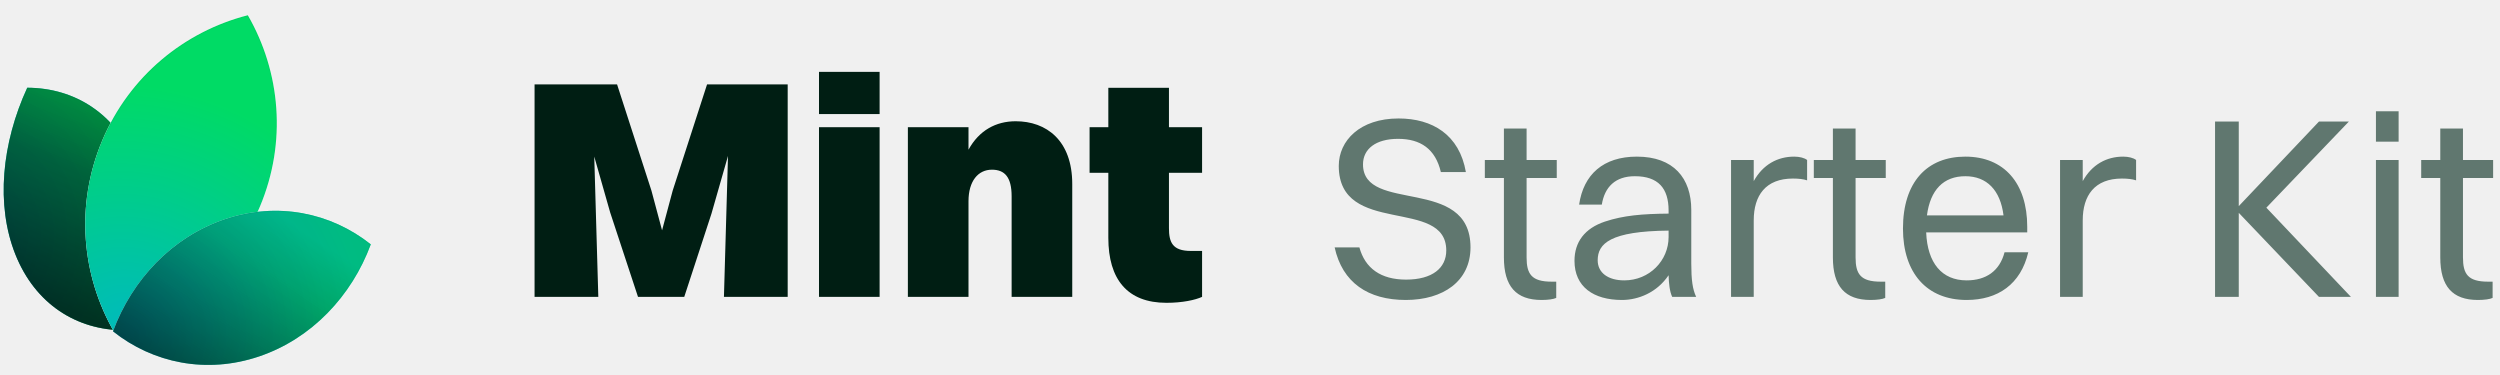
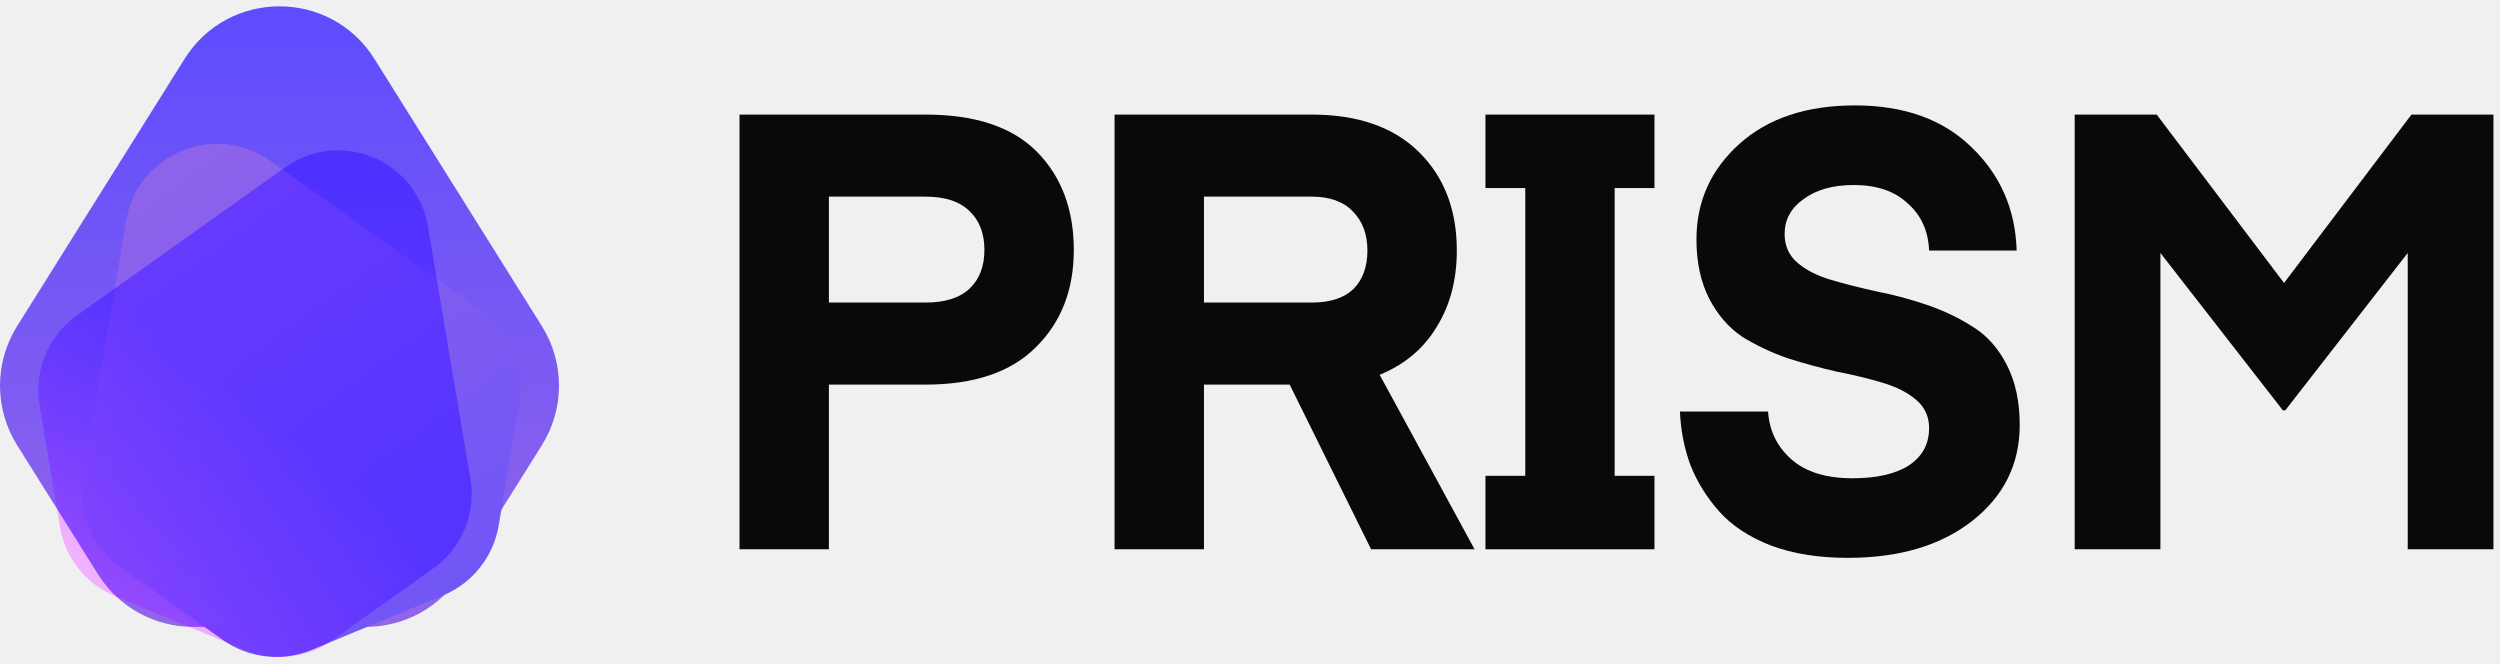
- <svg xmlns="http://www.w3.org/2000/svg" width="160" height="24" viewBox="0 0 160 24" fill="none">
-   <path d="M7.953 21.139C4.896 21.13 2.255 19.458 0.987 16.29C-0.28 13.121 0.109 9.163 1.744 5.615C4.801 5.624 7.442 7.296 8.71 10.465C9.977 13.633 9.588 17.591 7.953 21.139Z" fill="white" />
-   <path d="M7.953 21.139C4.896 21.13 2.255 19.458 0.987 16.29C-0.28 13.121 0.109 9.163 1.744 5.615C4.801 5.624 7.442 7.296 8.71 10.465C9.977 13.633 9.588 17.591 7.953 21.139Z" fill="url(#paint0_radial_115_86)" />
-   <path d="M7.953 21.139C4.896 21.13 2.255 19.458 0.987 16.29C-0.28 13.121 0.109 9.163 1.744 5.615C4.801 5.624 7.442 7.296 8.71 10.465C9.977 13.633 9.588 17.591 7.953 21.139Z" fill="black" fill-opacity="0.5" style="mix-blend-mode:hard-light" />
-   <path d="M7.953 21.139C4.896 21.13 2.255 19.458 0.987 16.29C-0.28 13.121 0.109 9.163 1.744 5.615C4.801 5.624 7.442 7.296 8.71 10.465C9.977 13.633 9.588 17.591 7.953 21.139Z" fill="url(#paint1_linear_115_86)" fill-opacity="0.5" style="mix-blend-mode:hard-light" />
-   <path d="M7.935 21.111C4.897 21.096 2.274 19.431 1.013 16.279C-0.248 13.124 0.136 9.182 1.762 5.643C4.8 5.659 7.423 7.324 8.684 10.476C9.945 13.63 9.561 17.572 7.935 21.111Z" stroke="url(#paint2_linear_115_86)" stroke-opacity="0.05" stroke-width="0.056" />
-   <path d="M7.31 21.257C11.354 20.221 14.884 17.375 16.628 13.236C18.373 9.097 17.945 4.587 15.86 0.976C11.816 2.012 8.287 4.858 6.542 8.998C4.797 13.137 5.225 17.646 7.31 21.257Z" fill="white" />
-   <path d="M7.31 21.257C11.354 20.221 14.884 17.375 16.628 13.236C18.373 9.097 17.945 4.587 15.86 0.976C11.816 2.012 8.287 4.858 6.542 8.998C4.797 13.137 5.225 17.646 7.31 21.257Z" fill="url(#paint3_radial_115_86)" />
-   <path d="M16.602 13.225C14.864 17.349 11.351 20.187 7.324 21.225C5.253 17.624 4.829 13.132 6.568 9.009C8.306 4.885 11.819 2.047 15.846 1.009C17.918 4.61 18.341 9.101 16.602 13.225Z" stroke="url(#paint4_linear_115_86)" stroke-opacity="0.05" stroke-width="0.056" />
-   <path d="M7.234 21.207C9.789 23.237 13.21 23.951 16.577 22.814C19.944 21.677 22.506 18.945 23.73 15.638C21.175 13.608 17.754 12.894 14.387 14.031C11.02 15.168 8.458 17.901 7.234 21.207Z" fill="white" />
-   <path d="M7.234 21.207C9.789 23.237 13.21 23.951 16.577 22.814C19.944 21.677 22.506 18.945 23.73 15.638C21.175 13.608 17.754 12.894 14.387 14.031C11.02 15.168 8.458 17.901 7.234 21.207Z" fill="url(#paint5_radial_115_86)" />
-   <path d="M7.234 21.207C9.789 23.237 13.21 23.951 16.577 22.814C19.944 21.677 22.506 18.945 23.73 15.638C21.175 13.608 17.754 12.894 14.387 14.031C11.02 15.168 8.458 17.901 7.234 21.207Z" fill="black" fill-opacity="0.2" style="mix-blend-mode:hard-light" />
-   <path d="M7.234 21.207C9.789 23.237 13.21 23.951 16.577 22.814C19.944 21.677 22.506 18.945 23.73 15.638C21.175 13.608 17.754 12.894 14.387 14.031C11.02 15.168 8.458 17.901 7.234 21.207Z" fill="url(#paint6_linear_115_86)" fill-opacity="0.5" style="mix-blend-mode:hard-light" />
-   <path d="M16.568 22.787C13.218 23.918 9.814 23.212 7.267 21.198C8.492 17.907 11.044 15.189 14.396 14.058C17.747 12.927 21.15 13.633 23.697 15.648C22.472 18.938 19.92 21.656 16.568 22.787Z" stroke="url(#paint7_linear_115_86)" stroke-opacity="0.05" stroke-width="0.056" />
-   <path d="M34.212 19V5.4H39.492L41.692 12.2L42.372 14.74L43.052 12.2L45.252 5.4H50.412V19H46.332L46.592 9.98L45.532 13.68L43.792 19H40.832L39.052 13.6L38.032 10.02L38.292 19H34.212ZM52.416 7.3V4.6H56.295V7.3H52.416ZM52.416 19V8.14H56.295V19H52.416ZM58.104 19V8.14H61.984V9.58C62.664 8.34 63.744 7.76 65.004 7.76C66.964 7.76 68.624 8.98 68.624 11.78V19H64.744V12.56C64.744 11.34 64.304 10.86 63.484 10.86C62.604 10.86 61.984 11.58 61.984 12.88V19H58.104ZM70.933 15.22V11.06H69.733V8.14H70.933V5.62H74.813V8.14H76.933V11.06H74.813V14.6C74.813 15.5 75.033 16.06 76.213 16.06H76.933V19C76.493 19.2 75.673 19.38 74.653 19.38C72.153 19.38 70.933 17.88 70.933 15.22Z" fill="#001E13" />
-   <path d="M87.232 10.519C87.232 13.687 94.112 11.229 94.112 15.832C94.112 17.994 92.364 19.198 89.971 19.198C87.562 19.198 85.912 18.093 85.417 15.832H87.001C87.364 17.169 88.371 17.895 89.987 17.895C91.671 17.895 92.561 17.152 92.561 16.03C92.561 12.598 85.681 15.155 85.681 10.618C85.681 9.001 87.034 7.582 89.509 7.582C91.671 7.582 93.403 8.621 93.816 11.014H92.215C91.868 9.529 90.912 8.886 89.476 8.886C88.057 8.886 87.232 9.529 87.232 10.519ZM96.25 16.476V11.393H95.029V10.239H96.25V8.226H97.702V10.239H99.632V11.393H97.702V16.476C97.702 17.532 98.015 18.026 99.302 18.026H99.599V19.066C99.434 19.148 99.071 19.198 98.659 19.198C97.025 19.198 96.25 18.323 96.25 16.476ZM102.516 13.093H101.064C101.345 11.162 102.615 10.024 104.76 10.024C107.103 10.024 108.242 11.393 108.242 13.44V16.888C108.242 17.895 108.324 18.521 108.555 19H107.021C106.856 18.654 106.806 18.142 106.79 17.614C106.047 18.72 104.859 19.198 103.803 19.198C101.988 19.198 100.767 18.357 100.767 16.69C100.767 15.486 101.427 14.611 102.714 14.182C103.902 13.786 105.107 13.687 106.79 13.671V13.473C106.79 12.053 106.13 11.278 104.628 11.278C103.374 11.278 102.698 11.971 102.516 13.093ZM102.252 16.657C102.252 17.465 102.929 17.944 103.952 17.944C105.569 17.944 106.79 16.674 106.79 15.172V14.759C103.061 14.793 102.252 15.585 102.252 16.657ZM110.787 19V10.239H112.239V11.591C112.833 10.519 113.774 10.024 114.83 10.024C115.176 10.024 115.49 10.107 115.655 10.239V11.542C115.407 11.46 115.094 11.427 114.747 11.427C112.998 11.427 112.239 12.515 112.239 14.1V19H110.787ZM117.305 16.476V11.393H116.084V10.239H117.305V8.226H118.757V10.239H120.688V11.393H118.757V16.476C118.757 17.532 119.071 18.026 120.358 18.026H120.655V19.066C120.49 19.148 120.127 19.198 119.714 19.198C118.081 19.198 117.305 18.323 117.305 16.476ZM129.809 16.145C129.33 18.192 127.862 19.198 125.865 19.198C123.324 19.198 121.79 17.482 121.79 14.627C121.79 11.658 123.324 10.024 125.783 10.024C128.258 10.024 129.743 11.723 129.743 14.512V14.875H123.275C123.357 16.838 124.281 17.944 125.865 17.944C127.103 17.944 127.977 17.35 128.291 16.145H129.809ZM125.783 11.278C124.38 11.278 123.539 12.152 123.324 13.786H128.225C128.027 12.169 127.152 11.278 125.783 11.278ZM131.843 19V10.239H133.295V11.591C133.889 10.519 134.829 10.024 135.885 10.024C136.232 10.024 136.545 10.107 136.71 10.239V11.542C136.463 11.46 136.149 11.427 135.803 11.427C134.054 11.427 133.295 12.515 133.295 14.1V19H131.843ZM141.763 19V7.78H143.281V13.192L148.413 7.78H150.327L145.047 13.291L150.459 19H148.413L143.281 13.621V19H141.763ZM152.06 9.067V7.12H153.512V9.067H152.06ZM152.06 19V10.239H153.512V19H152.06ZM156.178 16.476V11.393H154.957V10.239H156.178V8.226H157.63V10.239H159.56V11.393H157.63V16.476C157.63 17.532 157.943 18.026 159.23 18.026H159.527V19.066C159.362 19.148 158.999 19.198 158.587 19.198C156.953 19.198 156.178 18.323 156.178 16.476Z" fill="#002719" fill-opacity="0.6" />
+ <svg xmlns="http://www.w3.org/2000/svg" width="98" height="26" viewBox="0 0 98 26" fill="none">
+   <path d="M32.493 11.86H36.285C37.053 11.86 37.629 11.676 38.013 11.308C38.397 10.94 38.589 10.436 38.589 9.796C38.589 9.156 38.397 8.652 38.013 8.284C37.629 7.9 37.053 7.708 36.285 7.708H32.493V11.86ZM32.493 15.076V21.532H28.989V4.492H36.285C38.237 4.492 39.693 4.98 40.653 5.956C41.613 6.932 42.093 8.212 42.093 9.796C42.093 11.364 41.597 12.636 40.605 13.612C39.629 14.588 38.189 15.076 36.285 15.076H32.493Z" fill="#09090B" />
+   <path d="M57.803 21.532H53.747L50.555 15.076H47.195V21.532H43.691V4.492H51.419C53.227 4.492 54.627 4.98 55.619 5.956C56.611 6.932 57.107 8.22 57.107 9.82C57.107 10.972 56.843 11.972 56.315 12.82C55.803 13.668 55.059 14.292 54.083 14.692L57.803 21.532ZM53.051 11.332C53.419 10.964 53.603 10.46 53.603 9.82C53.603 9.18 53.411 8.668 53.027 8.284C52.659 7.9 52.123 7.708 51.419 7.708H47.195V11.86H51.419C52.139 11.86 52.683 11.684 53.051 11.332Z" fill="#09090B" />
+   <path d="M58.23 7.372V4.492H64.855V7.372H63.294V18.652H64.855V21.532H58.23V18.652H59.791V7.372H58.23Z" fill="#09090B" />
+   <path d="M72.621 18.748C73.565 18.748 74.301 18.58 74.829 18.244C75.357 17.892 75.621 17.404 75.621 16.78C75.621 16.332 75.453 15.964 75.117 15.676C74.781 15.388 74.341 15.164 73.797 15.004C73.269 14.844 72.677 14.7 72.021 14.572C71.381 14.428 70.733 14.252 70.077 14.044C69.437 13.82 68.845 13.54 68.301 13.204C67.773 12.852 67.341 12.356 67.005 11.716C66.669 11.06 66.501 10.284 66.501 9.388C66.501 7.9 67.061 6.652 68.181 5.644C69.301 4.636 70.813 4.132 72.717 4.132C74.637 4.132 76.157 4.676 77.277 5.764C78.413 6.852 79.005 8.204 79.053 9.82H75.621C75.589 9.052 75.309 8.436 74.781 7.972C74.269 7.492 73.565 7.252 72.669 7.252C71.853 7.252 71.197 7.436 70.701 7.804C70.205 8.156 69.957 8.612 69.957 9.172C69.957 9.636 70.125 10.012 70.461 10.3C70.797 10.588 71.237 10.812 71.781 10.972C72.325 11.132 72.925 11.284 73.581 11.428C74.237 11.556 74.893 11.732 75.549 11.956C76.205 12.18 76.805 12.468 77.349 12.82C77.893 13.156 78.333 13.652 78.669 14.308C79.005 14.964 79.173 15.748 79.173 16.66C79.173 18.196 78.549 19.452 77.301 20.428C76.069 21.388 74.445 21.868 72.429 21.868C71.293 21.868 70.293 21.708 69.429 21.388C68.565 21.052 67.885 20.604 67.389 20.044C66.893 19.484 66.517 18.876 66.261 18.22C66.021 17.564 65.885 16.868 65.853 16.132H69.309C69.357 16.884 69.661 17.508 70.221 18.004C70.781 18.5 71.581 18.748 72.621 18.748Z" fill="#09090B" />
+   <path d="M84.543 4.492L89.535 11.092L94.528 4.492H97.743V21.532H94.383V9.916L89.584 16.084H89.487L84.688 9.916V21.532H81.328V4.492H84.543Z" fill="#09090B" />
+   <path d="M0.67 17.449L3.843 22.513C4.646 23.794 6.052 24.573 7.564 24.573H14.348C15.861 24.573 17.267 23.795 18.069 22.513L21.243 17.449C22.136 16.023 22.136 14.212 21.243 12.786L14.677 2.308C12.957 -0.438 8.956 -0.438 7.235 2.308L0.67 12.786C-0.223 14.212 -0.223 16.023 0.67 17.449Z" fill="url(#paint0_linear_10235_18547)" />
+   <path d="M20.364 15.75L19.548 20.6C19.341 21.828 18.518 22.862 17.368 23.339L12.21 25.477C11.06 25.953 9.746 25.805 8.732 25.084L4.724 22.233C3.595 21.431 3.024 20.054 3.254 18.688L4.944 8.653C5.387 6.023 8.428 4.762 10.601 6.308L18.895 12.205C20.023 13.008 20.594 14.385 20.364 15.75Z" fill="url(#paint1_linear_10235_18547)" />
+   <g style="mix-blend-mode:hard-light">
+     <path d="M1.548 15.877L2.354 20.666C2.558 21.877 3.371 22.899 4.506 23.369L9.599 25.48C10.734 25.951 12.031 25.804 13.032 25.092L16.99 22.277C18.104 21.485 18.668 20.126 18.441 18.777L16.773 8.87C16.335 6.273 13.333 5.028 11.187 6.554L2.998 12.377C1.884 13.169 1.321 14.528 1.548 15.877Z" fill="url(#paint2_linear_10235_18547)" />
+   </g>
  <defs>
-     <radialGradient id="paint0_radial_115_86" cx="0" cy="0" r="1" gradientUnits="userSpaceOnUse" gradientTransform="translate(-3.00503 15.023) rotate(-10.029) scale(17.9572 17.784)">
-       <stop stop-color="#00B0BB" />
-       <stop offset="1" stop-color="#00DB65" />
-     </radialGradient>
-     <linearGradient id="paint1_linear_115_86" x1="7.39" y1="4.813" x2="1.63" y2="18.689" gradientUnits="userSpaceOnUse">
-       <stop stop-color="#18E299" />
-       <stop offset="1" />
+     <linearGradient id="paint0_linear_10235_18547" x1="10.956" y1="0.248" x2="10.956" y2="24.573" gradientUnits="userSpaceOnUse">
+       <stop stop-color="#5D4CFE" />
+       <stop offset="1" stop-color="#9265E9" />
    </linearGradient>
-     <linearGradient id="paint2_linear_115_86" x1="7.948" y1="8.016" x2="1.761" y2="18.746" gradientUnits="userSpaceOnUse">
-       <stop />
-       <stop offset="1" stop-opacity="0" />
+     <linearGradient id="paint1_linear_10235_18547" x1="4.173" y1="4.926" x2="25.791" y2="34.472" gradientUnits="userSpaceOnUse">
+       <stop stop-color="#9265E9" />
+       <stop offset="1" stop-color="#5D4CFE" />
    </linearGradient>
-     <radialGradient id="paint3_radial_115_86" cx="0" cy="0" r="1" gradientUnits="userSpaceOnUse" gradientTransform="translate(8.11404 20.8822) rotate(-75.7542) scale(21.6246 23.7772)">
-       <stop stop-color="#00BBBB" />
-       <stop offset="0.713" stop-color="#00DB65" />
-     </radialGradient>
-     <linearGradient id="paint4_linear_115_86" x1="7.602" y1="5.871" x2="15.556" y2="16.372" gradientUnits="userSpaceOnUse">
-       <stop />
-       <stop offset="1" stop-opacity="0" />
-     </linearGradient>
-     <radialGradient id="paint5_radial_115_86" cx="0" cy="0" r="1" gradientUnits="userSpaceOnUse" gradientTransform="translate(7.84537 21.5181) rotate(-20.3525) scale(18.5603 17.32)">
-       <stop stop-color="#00B0BB" />
-       <stop offset="1" stop-color="#00DB65" />
-     </radialGradient>
-     <linearGradient id="paint6_linear_115_86" x1="16.808" y1="13.007" x2="10.041" y2="22.994" gradientUnits="userSpaceOnUse">
-       <stop stop-color="#00B1BC" />
-       <stop offset="1" />
-     </linearGradient>
-     <linearGradient id="paint7_linear_115_86" x1="16.808" y1="13.007" x2="14.169" y2="23.841" gradientUnits="userSpaceOnUse">
-       <stop />
-       <stop offset="1" stop-opacity="0" />
+     <linearGradient id="paint2_linear_10235_18547" x1="9.994" y1="15.821" x2="2.139" y2="25.752" gradientUnits="userSpaceOnUse">
+       <stop stop-color="#5D4CFE" />
+       <stop offset="1" stop-color="#9265E9" />
    </linearGradient>
  </defs>
</svg>
